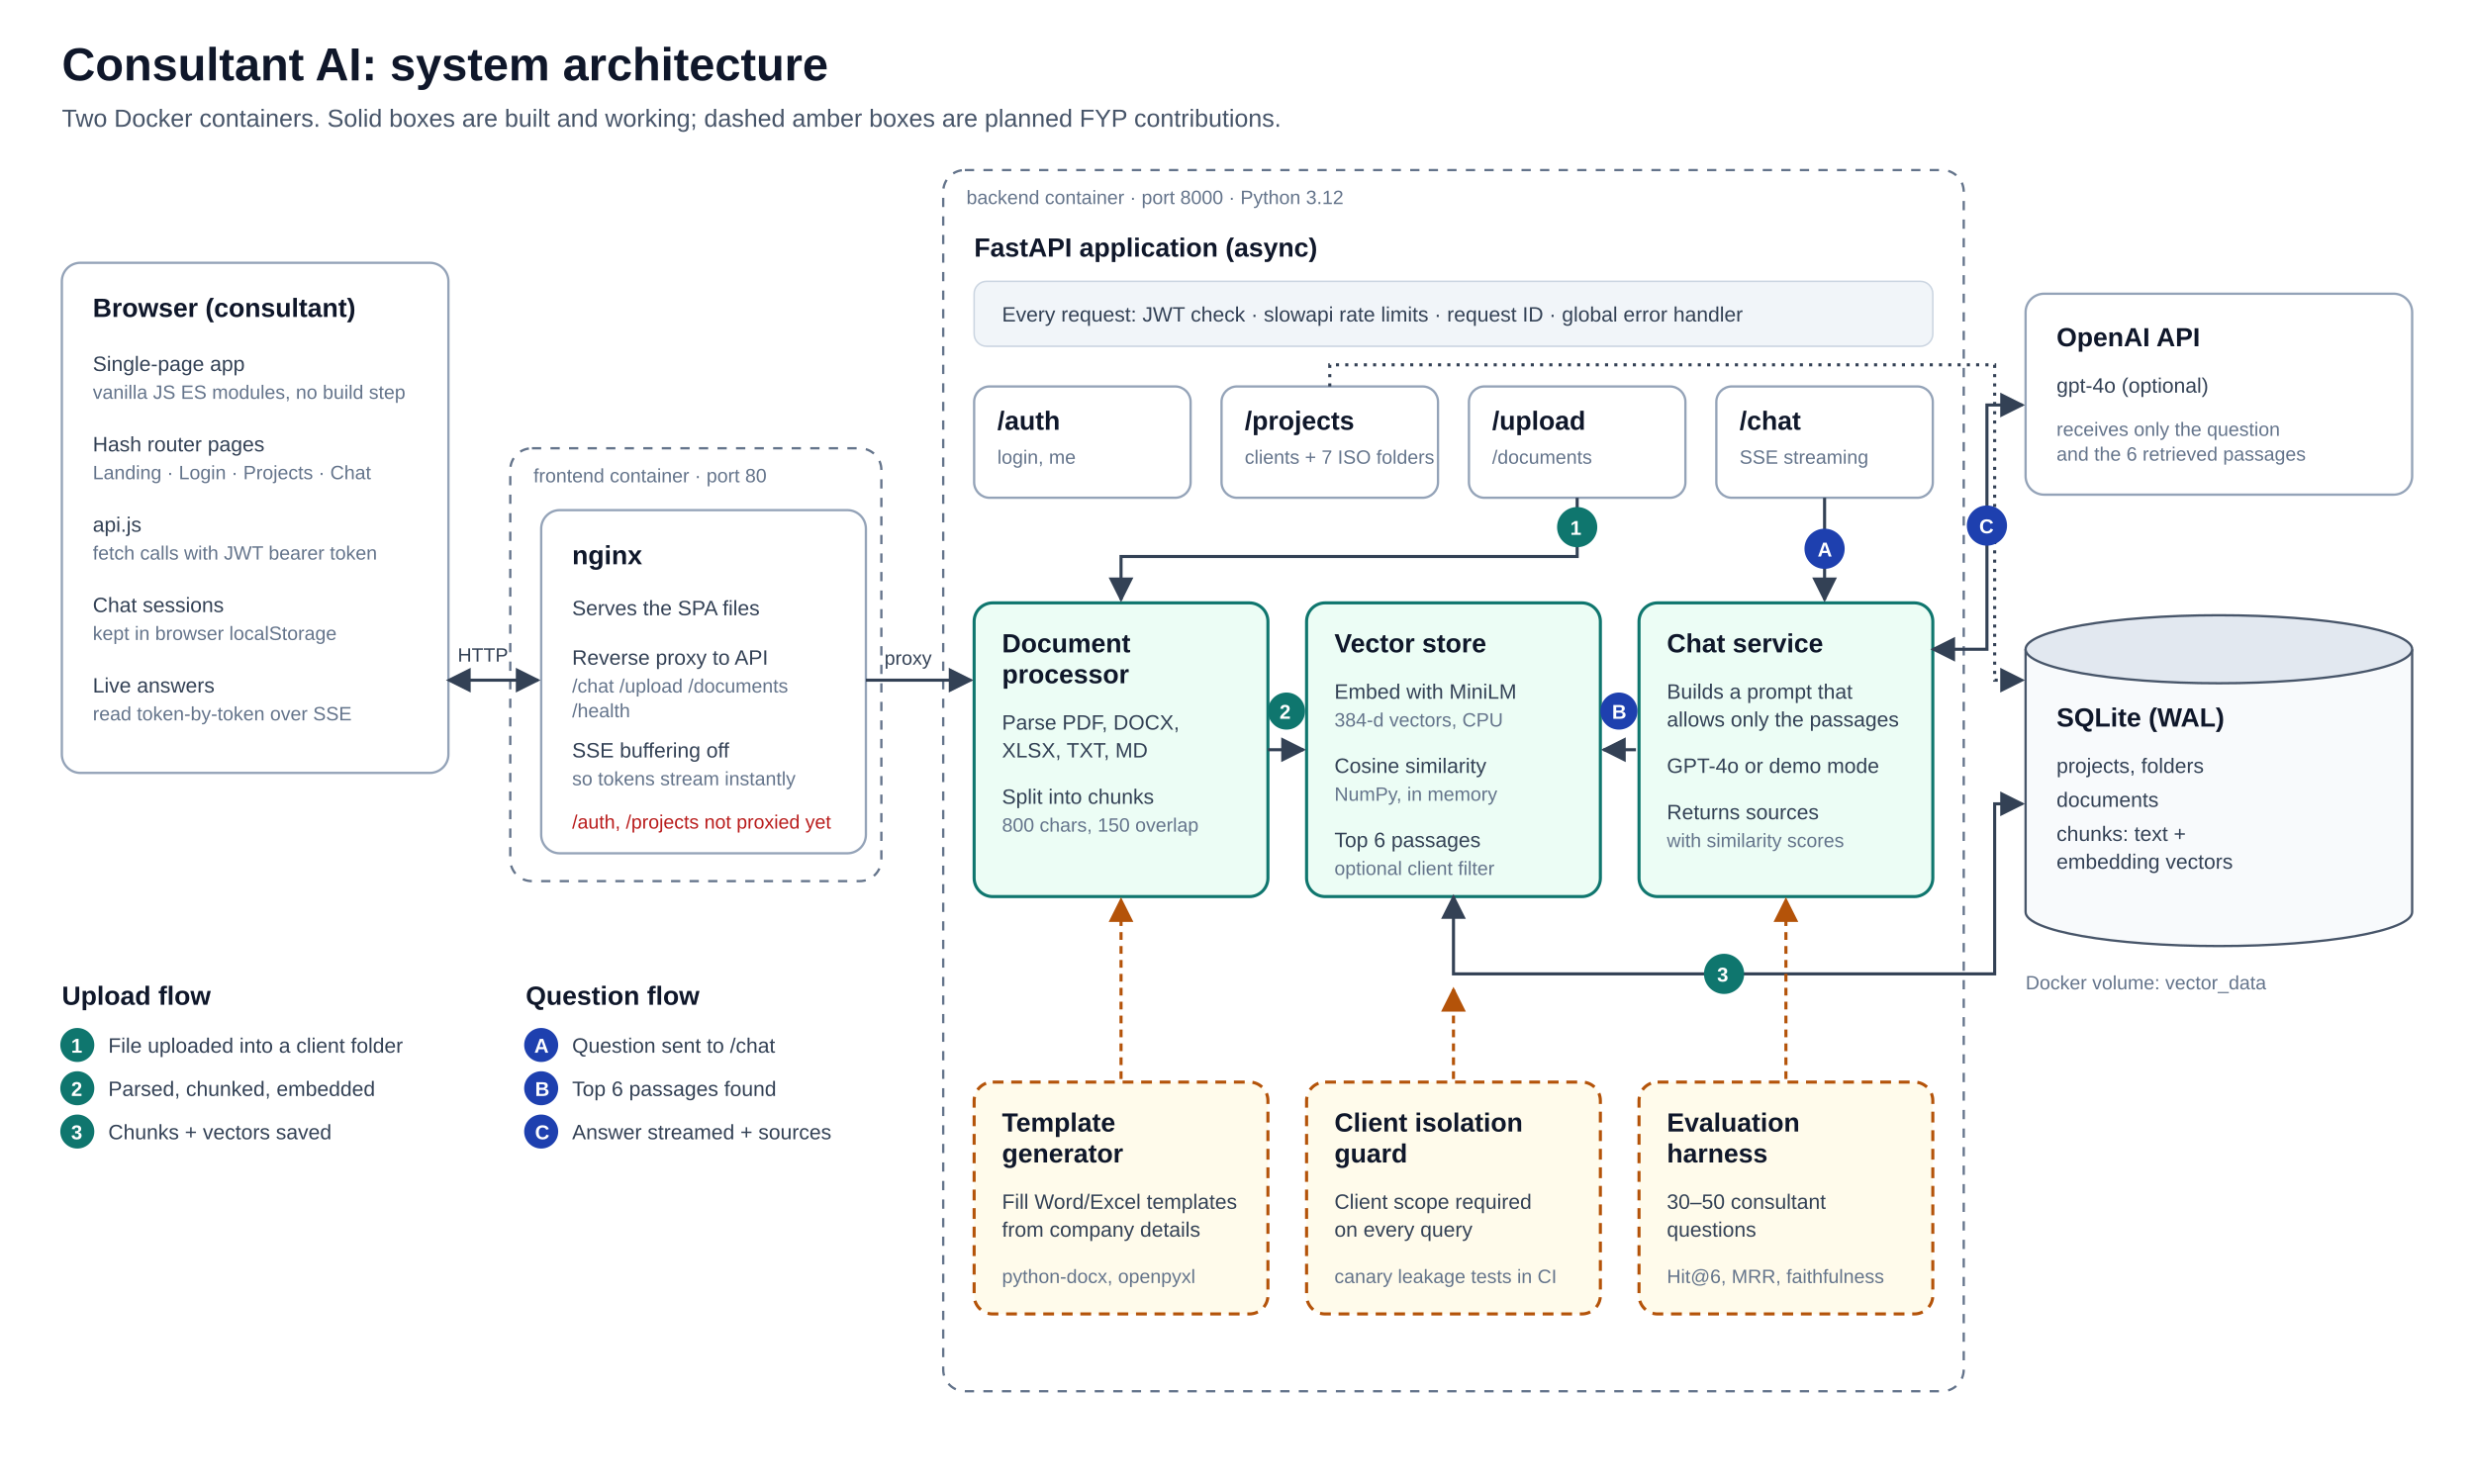
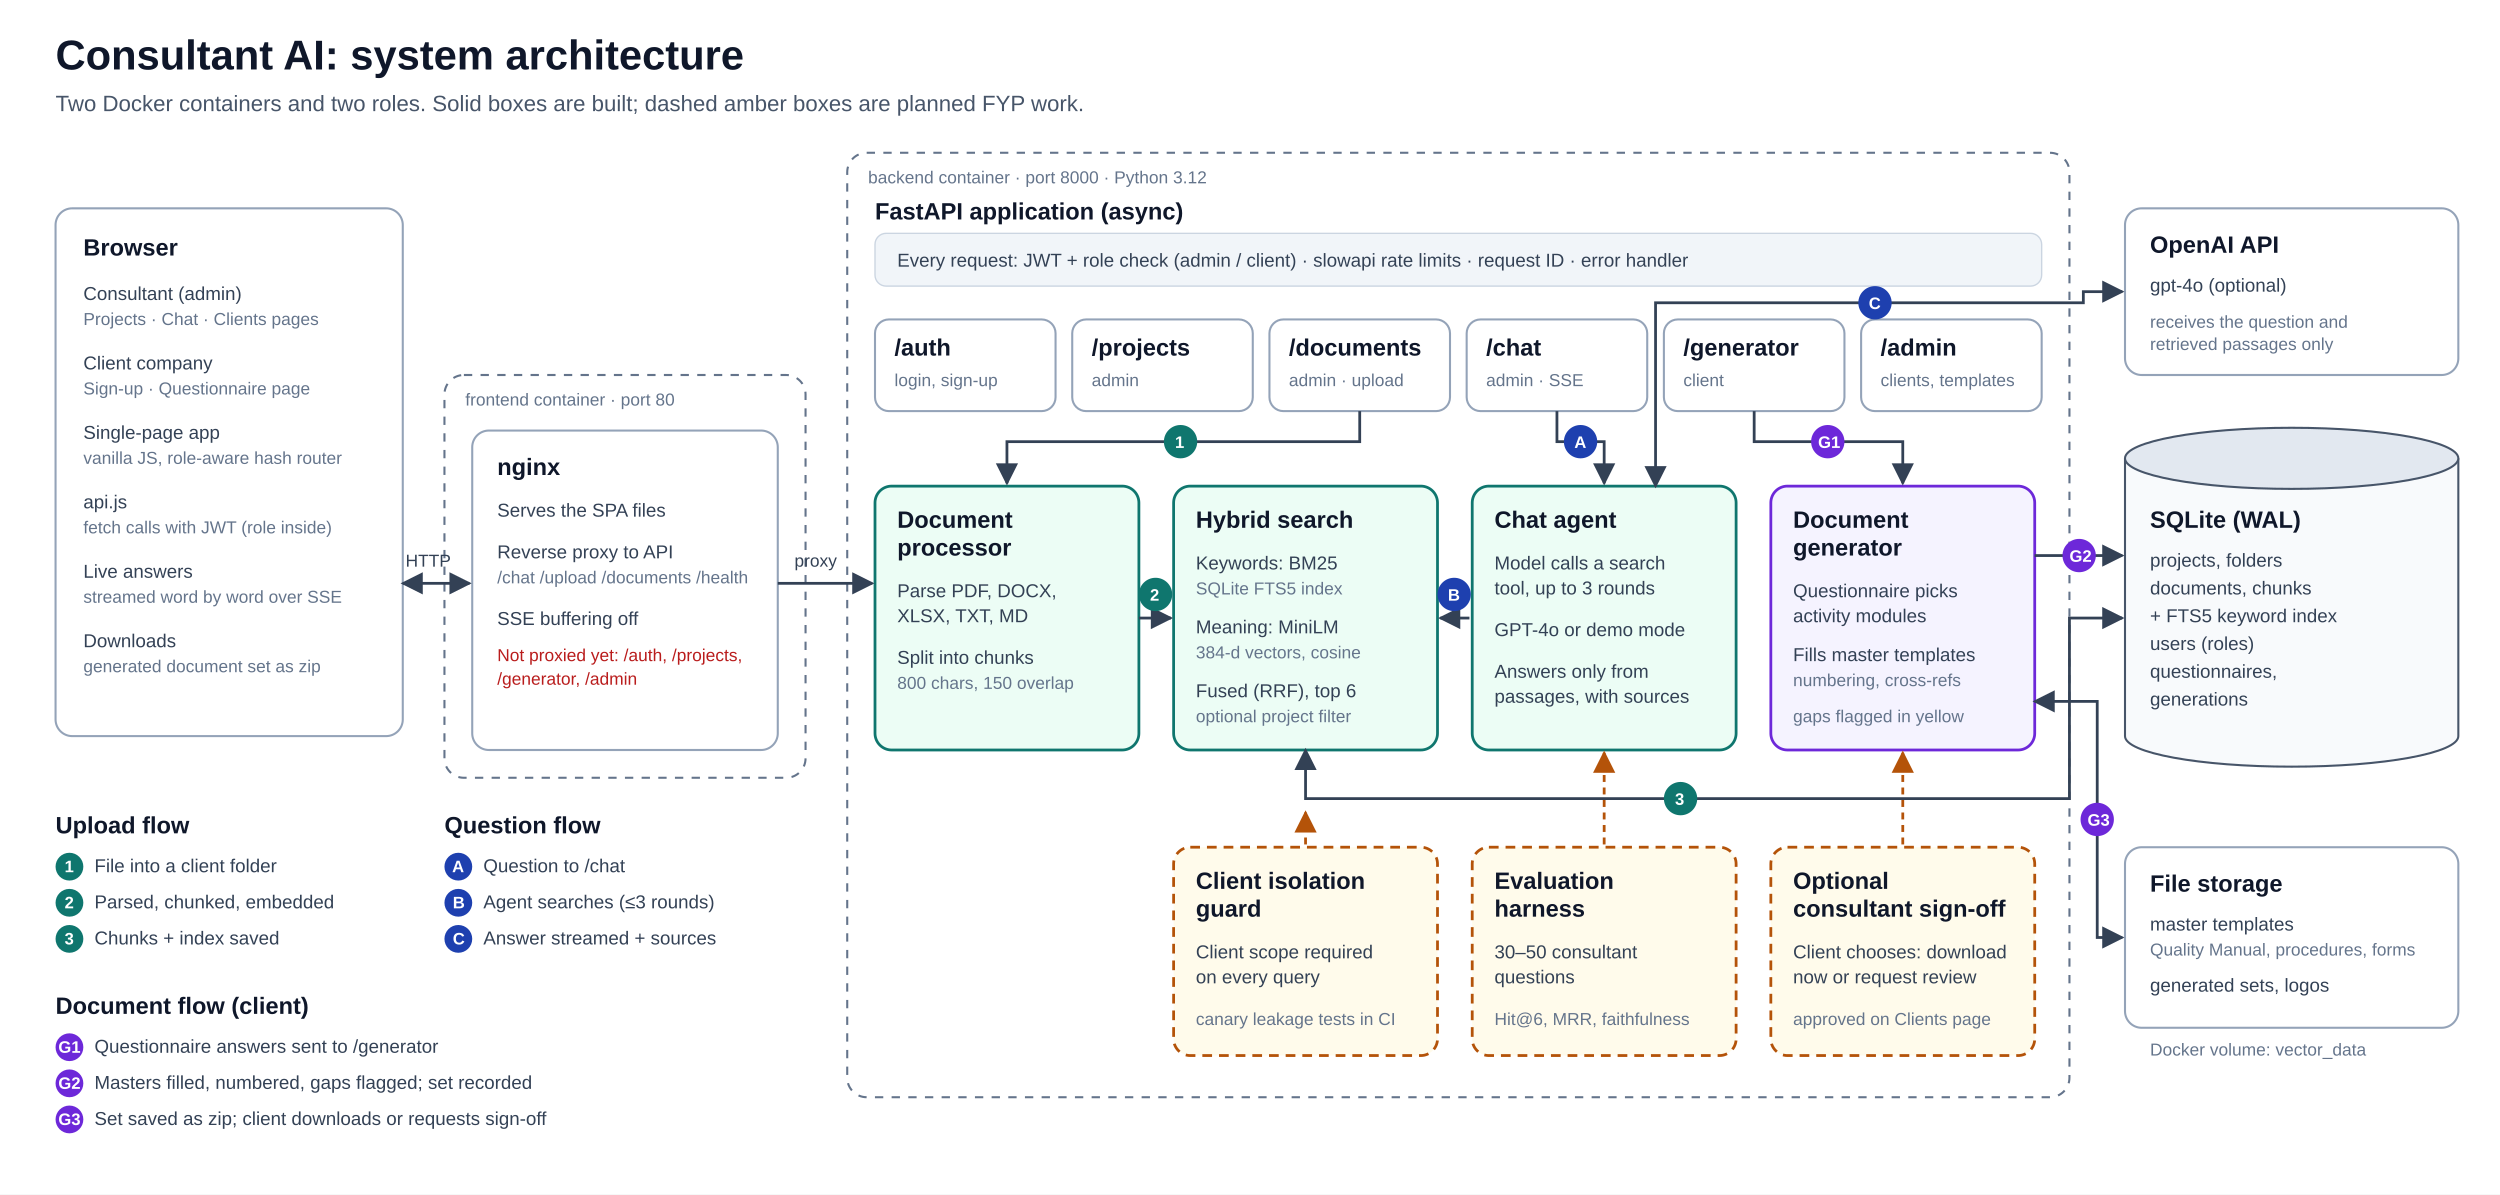
- <svg xmlns="http://www.w3.org/2000/svg" viewBox="0 0 1600 960" width="1600" height="960" font-family="Arial, Helvetica, sans-serif">
+ <svg xmlns="http://www.w3.org/2000/svg" viewBox="0 0 1800 860" width="1800" height="860" font-family="Arial, Helvetica, sans-serif">
  <defs>
    <marker id="ah" viewBox="0 0 10 10" refX="9" refY="5" markerWidth="8" markerHeight="8" orient="auto-start-reverse">
      <path d="M0,0 L10,5 L0,10 z" fill="#334155" />
    </marker>
    <marker id="aa" viewBox="0 0 10 10" refX="9" refY="5" markerWidth="8" markerHeight="8" orient="auto-start-reverse">
      <path d="M0,0 L10,5 L0,10 z" fill="#B45309" />
    </marker>
    <style>
      .t{fill:#0F172A;font-size:17px;font-weight:bold}
      .s{fill:#334155;font-size:13.5px}
      .m{fill:#64748B;font-size:12.5px}
      .lab{fill:#334155;font-size:12.5px}
      .box{fill:#FFFFFF;stroke:#94A3B8;stroke-width:1.5}
      .core{fill:#ECFDF5;stroke:#0F766E;stroke-width:2}
+       .gen{fill:#F5F3FF;stroke:#6D28D9;stroke-width:2}
      .plan{fill:#FFFBEB;stroke:#B45309;stroke-width:2;stroke-dasharray:7 5}
      .ctr{fill:none;stroke:#64748B;stroke-width:1.5;stroke-dasharray:6 6}
      .ln{stroke:#334155;stroke-width:2;fill:none}
-       .badge{fill:#0F766E}
-       .bt{fill:#FFFFFF;font-size:13px;font-weight:bold}
+       .bt{fill:#FFFFFF;font-size:12px;font-weight:bold}
    </style>
  </defs>
-   <rect width="1600" height="960" fill="#FFFFFF" />
-   <text x="40" y="52" font-size="30" font-weight="bold" fill="#0F172A">Consultant AI: system architecture</text>
-   <text x="40" y="82" font-size="16" fill="#475569">Two Docker containers. Solid boxes are built and working; dashed amber boxes are planned FYP contributions.</text>
-   <rect x="40" y="170" width="250" height="330" rx="12" class="box" />
-   <text x="60" y="205" class="t">Browser (consultant)</text>
-   <text x="60" y="240" class="s">Single-page app</text>
-   <text x="60" y="258" class="m">vanilla JS ES modules, no build step</text>
-   <text x="60" y="292" class="s">Hash router pages</text>
-   <text x="60" y="310" class="m">Landing · Login · Projects · Chat</text>
-   <text x="60" y="344" class="s">api.js</text>
-   <text x="60" y="362" class="m">fetch calls with JWT bearer token</text>
-   <text x="60" y="396" class="s">Chat sessions</text>
-   <text x="60" y="414" class="m">kept in browser localStorage</text>
-   <text x="60" y="448" class="s">Live answers</text>
-   <text x="60" y="466" class="m">read token-by-token over SSE</text>
-   <rect x="330" y="290" width="240" height="280" rx="14" class="ctr" />
-   <text x="345" y="312" class="m">frontend container · port 80</text>
-   <rect x="350" y="330" width="210" height="222" rx="12" class="box" />
-   <text x="370" y="365" class="t">nginx</text>
-   <text x="370" y="398" class="s">Serves the SPA files</text>
-   <text x="370" y="430" class="s">Reverse proxy to API</text>
-   <text x="370" y="448" class="m">/chat /upload /documents</text>
-   <text x="370" y="464" class="m">/health</text>
-   <text x="370" y="490" class="s">SSE buffering off</text>
-   <text x="370" y="508" class="m">so tokens stream instantly</text>
-   <text x="370" y="536" font-size="12.5" fill="#B91C1C">/auth, /projects not proxied yet</text>
-   <rect x="610" y="110" width="660" height="790" rx="14" class="ctr" />
+   <rect width="1800" height="860" fill="#FFFFFF" />
+   <text x="40" y="50" font-size="30" font-weight="bold" fill="#0F172A">Consultant AI: system architecture</text>
+   <text x="40" y="80" font-size="16" fill="#475569">Two Docker containers and two roles. Solid boxes are built; dashed amber boxes are planned FYP work.</text>
+   <rect x="40" y="150" width="250" height="380" rx="12" class="box" />
+   <text x="60" y="184" class="t">Browser</text>
+   <text x="60" y="216" class="s">Consultant (admin)</text>
+   <text x="60" y="234" class="m">Projects · Chat · Clients pages</text>
+   <text x="60" y="266" class="s">Client company</text>
+   <text x="60" y="284" class="m">Sign-up · Questionnaire page</text>
+   <text x="60" y="316" class="s">Single-page app</text>
+   <text x="60" y="334" class="m">vanilla JS, role-aware hash router</text>
+   <text x="60" y="366" class="s">api.js</text>
+   <text x="60" y="384" class="m">fetch calls with JWT (role inside)</text>
+   <text x="60" y="416" class="s">Live answers</text>
+   <text x="60" y="434" class="m">streamed word by word over SSE</text>
+   <text x="60" y="466" class="s">Downloads</text>
+   <text x="60" y="484" class="m">generated document set as zip</text>
+   <rect x="320" y="270" width="260" height="290" rx="14" class="ctr" />
+   <text x="335" y="292" class="m">frontend container · port 80</text>
+   <rect x="340" y="310" width="220" height="230" rx="12" class="box" />
+   <text x="358" y="342" class="t">nginx</text>
+   <text x="358" y="372" class="s">Serves the SPA files</text>
+   <text x="358" y="402" class="s">Reverse proxy to API</text>
+   <text x="358" y="420" class="m">/chat /upload /documents /health</text>
+   <text x="358" y="450" class="s">SSE buffering off</text>
+   <text x="358" y="476" font-size="12.5" fill="#B91C1C">Not proxied yet: /auth, /projects,</text>
+   <text x="358" y="493" font-size="12.5" fill="#B91C1C">/generator, /admin</text>
+   <rect x="610" y="110" width="880" height="680" rx="14" class="ctr" />
  <text x="625" y="132" class="m">backend container · port 8000 · Python 3.12</text>
-   <text x="630" y="166" class="t">FastAPI application (async)</text>
-   <rect x="630" y="182" width="620" height="42" rx="8" fill="#F1F5F9" stroke="#CBD5E1" />
-   <text x="648" y="208" class="s">Every request: JWT check · slowapi rate limits · request ID · global error handler</text>
+   <text x="630" y="158" class="t">FastAPI application (async)</text>
+   <rect x="630" y="168" width="840" height="38" rx="8" fill="#F1F5F9" stroke="#CBD5E1" />
+   <text x="646" y="192" class="s">Every request: JWT + role check (admin / client) · slowapi rate limits · request ID · error handler</text>
  <g>
-     <rect x="630" y="250" width="140" height="72" rx="10" class="box" />
-     <text x="645" y="278" class="t">/auth</text>
-     <text x="645" y="300" class="m">login, me</text>
-     <rect x="790" y="250" width="140" height="72" rx="10" class="box" />
-     <text x="805" y="278" class="t">/projects</text>
-     <text x="805" y="300" class="m">clients + 7 ISO folders</text>
-     <rect x="950" y="250" width="140" height="72" rx="10" class="box" />
-     <text x="965" y="278" class="t">/upload</text>
-     <text x="965" y="300" class="m">/documents</text>
-     <rect x="1110" y="250" width="140" height="72" rx="10" class="box" />
-     <text x="1125" y="278" class="t">/chat</text>
-     <text x="1125" y="300" class="m">SSE streaming</text>
+     <rect x="630" y="230" width="130" height="66" rx="10" class="box" />
+     <text x="644" y="256" class="t">/auth</text>
+     <text x="644" y="278" class="m">login, sign-up</text>
+     <rect x="772" y="230" width="130" height="66" rx="10" class="box" />
+     <text x="786" y="256" class="t">/projects</text>
+     <text x="786" y="278" class="m">admin</text>
+     <rect x="914" y="230" width="130" height="66" rx="10" class="box" />
+     <text x="928" y="256" class="t">/documents</text>
+     <text x="928" y="278" class="m">admin · upload</text>
+     <rect x="1056" y="230" width="130" height="66" rx="10" class="box" />
+     <text x="1070" y="256" class="t">/chat</text>
+     <text x="1070" y="278" class="m">admin · SSE</text>
+     <rect x="1198" y="230" width="130" height="66" rx="10" class="box" />
+     <text x="1212" y="256" class="t">/generator</text>
+     <text x="1212" y="278" class="m">client</text>
+     <rect x="1340" y="230" width="130" height="66" rx="10" class="box" />
+     <text x="1354" y="256" class="t">/admin</text>
+     <text x="1354" y="278" class="m">clients, templates</text>
  </g>
-   <rect x="630" y="390" width="190" height="190" rx="12" class="core" />
-   <text x="648" y="422" class="t">Document</text>
-   <text x="648" y="442" class="t">processor</text>
-   <text x="648" y="472" class="s">Parse PDF, DOCX,</text>
-   <text x="648" y="490" class="s">XLSX, TXT, MD</text>
-   <text x="648" y="520" class="s">Split into chunks</text>
-   <text x="648" y="538" class="m">800 chars, 150 overlap</text>
-   <rect x="845" y="390" width="190" height="190" rx="12" class="core" />
-   <text x="863" y="422" class="t">Vector store</text>
-   <text x="863" y="452" class="s">Embed with MiniLM</text>
-   <text x="863" y="470" class="m">384-d vectors, CPU</text>
-   <text x="863" y="500" class="s">Cosine similarity</text>
-   <text x="863" y="518" class="m">NumPy, in memory</text>
-   <text x="863" y="548" class="s">Top 6 passages</text>
-   <text x="863" y="566" class="m">optional client filter</text>
-   <rect x="1060" y="390" width="190" height="190" rx="12" class="core" />
-   <text x="1078" y="422" class="t">Chat service</text>
-   <text x="1078" y="452" class="s">Builds a prompt that</text>
-   <text x="1078" y="470" class="s">allows only the passages</text>
-   <text x="1078" y="500" class="s">GPT-4o or demo mode</text>
-   <text x="1078" y="530" class="s">Returns sources</text>
-   <text x="1078" y="548" class="m">with similarity scores</text>
-   <rect x="630" y="700" width="190" height="150" rx="12" class="plan" />
-   <text x="648" y="732" class="t" fill="#92400E">Template</text>
-   <text x="648" y="752" class="t" fill="#92400E">generator</text>
-   <text x="648" y="782" class="s">Fill Word/Excel templates</text>
-   <text x="648" y="800" class="s">from company details</text>
-   <text x="648" y="830" class="m">python-docx, openpyxl</text>
-   <rect x="845" y="700" width="190" height="150" rx="12" class="plan" />
-   <text x="863" y="732" class="t" fill="#92400E">Client isolation</text>
-   <text x="863" y="752" class="t" fill="#92400E">guard</text>
-   <text x="863" y="782" class="s">Client scope required</text>
-   <text x="863" y="800" class="s">on every query</text>
-   <text x="863" y="830" class="m">canary leakage tests in CI</text>
-   <rect x="1060" y="700" width="190" height="150" rx="12" class="plan" />
-   <text x="1078" y="732" class="t" fill="#92400E">Evaluation</text>
-   <text x="1078" y="752" class="t" fill="#92400E">harness</text>
-   <text x="1078" y="782" class="s">30–50 consultant</text>
-   <text x="1078" y="800" class="s">questions</text>
-   <text x="1078" y="830" class="m">Hit@6, MRR, faithfulness</text>
-   <rect x="1310" y="190" width="250" height="130" rx="12" class="box" />
-   <text x="1330" y="224" class="t">OpenAI API</text>
-   <text x="1330" y="254" class="s">gpt-4o (optional)</text>
-   <text x="1330" y="282" class="m">receives only the question</text>
-   <text x="1330" y="298" class="m">and the 6 retrieved passages</text>
-   <path d="M1310,420 v170 a125,22 0 0 0 250,0 v-170" fill="#F8FAFC" stroke="#475569" stroke-width="1.5" />
-   <ellipse cx="1435" cy="420" rx="125" ry="22" fill="#E2E8F0" stroke="#475569" stroke-width="1.5" />
-   <text x="1330" y="470" class="t">SQLite (WAL)</text>
-   <text x="1330" y="500" class="s">projects, folders</text>
-   <text x="1330" y="522" class="s">documents</text>
-   <text x="1330" y="544" class="s">chunks: text +</text>
-   <text x="1330" y="562" class="s">embedding vectors</text>
-   <text x="1310" y="640" class="m">Docker volume: vector_data</text>
-   <line x1="290" y1="440" x2="348" y2="440" class="ln" marker-start="url(#ah)" marker-end="url(#ah)" />
-   <text x="296" y="428" class="lab">HTTP</text>
-   <line x1="560" y1="440" x2="628" y2="440" class="ln" marker-end="url(#ah)" />
-   <text x="572" y="430" class="lab">proxy</text>
-   <polyline points="1020,322 1020,360 725,360 725,388" class="ln" marker-end="url(#ah)" />
-   <line x1="1180" y1="322" x2="1180" y2="388" class="ln" marker-end="url(#ah)" />
-   <line x1="820" y1="485" x2="843" y2="485" class="ln" marker-end="url(#ah)" />
-   <line x1="1058" y1="485" x2="1037" y2="485" class="ln" marker-end="url(#ah)" />
-   <polyline points="940,580 940,630 1290,630 1290,520 1308,520" class="ln" marker-start="url(#ah)" marker-end="url(#ah)" />
-   <polyline points="860,250 860,236 1290,236 1290,440 1308,440" class="ln" stroke-dasharray="2 4" marker-end="url(#ah)" />
-   <polyline points="1250,420 1285,420 1285,262 1308,262" class="ln" marker-start="url(#ah)" marker-end="url(#ah)" />
-   <line x1="940" y1="698" x2="940" y2="640" stroke="#B45309" stroke-width="2" stroke-dasharray="5 4" marker-end="url(#aa)" />
-   <line x1="725" y1="698" x2="725" y2="582" stroke="#B45309" stroke-width="2" stroke-dasharray="5 4" marker-end="url(#aa)" />
-   <line x1="1155" y1="698" x2="1155" y2="582" stroke="#B45309" stroke-width="2" stroke-dasharray="5 4" marker-end="url(#aa)" />
-   <g>
-     <circle cx="1020" cy="341" r="13" class="badge" />
-     <text x="1015.5" y="346" class="bt">1</text>
-     <circle cx="832" cy="460" r="12" class="badge" />
-     <text x="827.5" y="465" class="bt">2</text>
-     <circle cx="1115" cy="630" r="13" class="badge" />
-     <text x="1110.5" y="635" class="bt">3</text>
-     <circle cx="1180" cy="355" r="13" fill="#1E40AF" />
-     <text x="1175.5" y="360" class="bt">A</text>
-     <circle cx="1047" cy="460" r="12" fill="#1E40AF" />
-     <text x="1042.5" y="465" class="bt">B</text>
-     <circle cx="1285" cy="340" r="13" fill="#1E40AF" />
-     <text x="1280" y="345" class="bt">C</text>
-   </g>
-   <g transform="translate(40,650)">
+   <rect x="630" y="350" width="190" height="190" rx="12" class="core" />
+   <text x="646" y="380" class="t">Document</text>
+   <text x="646" y="400" class="t">processor</text>
+   <text x="646" y="430" class="s">Parse PDF, DOCX,</text>
+   <text x="646" y="448" class="s">XLSX, TXT, MD</text>
+   <text x="646" y="478" class="s">Split into chunks</text>
+   <text x="646" y="496" class="m">800 chars, 150 overlap</text>
+   <rect x="845" y="350" width="190" height="190" rx="12" class="core" />
+   <text x="861" y="380" class="t">Hybrid search</text>
+   <text x="861" y="410" class="s">Keywords: BM25</text>
+   <text x="861" y="428" class="m">SQLite FTS5 index</text>
+   <text x="861" y="456" class="s">Meaning: MiniLM</text>
+   <text x="861" y="474" class="m">384-d vectors, cosine</text>
+   <text x="861" y="502" class="s">Fused (RRF), top 6</text>
+   <text x="861" y="520" class="m">optional project filter</text>
+   <rect x="1060" y="350" width="190" height="190" rx="12" class="core" />
+   <text x="1076" y="380" class="t">Chat agent</text>
+   <text x="1076" y="410" class="s">Model calls a search</text>
+   <text x="1076" y="428" class="s">tool, up to 3 rounds</text>
+   <text x="1076" y="458" class="s">GPT-4o or demo mode</text>
+   <text x="1076" y="488" class="s">Answers only from</text>
+   <text x="1076" y="506" class="s">passages, with sources</text>
+   <rect x="1275" y="350" width="190" height="190" rx="12" class="gen" />
+   <text x="1291" y="380" class="t">Document</text>
+   <text x="1291" y="400" class="t">generator</text>
+   <text x="1291" y="430" class="s">Questionnaire picks</text>
+   <text x="1291" y="448" class="s">activity modules</text>
+   <text x="1291" y="476" class="s">Fills master templates</text>
+   <text x="1291" y="494" class="m">numbering, cross-refs</text>
+   <text x="1291" y="520" class="m">gaps flagged in yellow</text>
+   <rect x="845" y="610" width="190" height="150" rx="12" class="plan" />
+   <text x="861" y="640" class="t" fill="#92400E">Client isolation</text>
+   <text x="861" y="660" class="t" fill="#92400E">guard</text>
+   <text x="861" y="690" class="s">Client scope required</text>
+   <text x="861" y="708" class="s">on every query</text>
+   <text x="861" y="738" class="m">canary leakage tests in CI</text>
+   <rect x="1060" y="610" width="190" height="150" rx="12" class="plan" />
+   <text x="1076" y="640" class="t" fill="#92400E">Evaluation</text>
+   <text x="1076" y="660" class="t" fill="#92400E">harness</text>
+   <text x="1076" y="690" class="s">30–50 consultant</text>
+   <text x="1076" y="708" class="s">questions</text>
+   <text x="1076" y="738" class="m">Hit@6, MRR, faithfulness</text>
+   <rect x="1275" y="610" width="190" height="150" rx="12" class="plan" />
+   <text x="1291" y="640" class="t" fill="#92400E">Optional</text>
+   <text x="1291" y="660" class="t" fill="#92400E">consultant sign-off</text>
+   <text x="1291" y="690" class="s">Client chooses: download</text>
+   <text x="1291" y="708" class="s">now or request review</text>
+   <text x="1291" y="738" class="m">approved on Clients page</text>
+   <rect x="1530" y="150" width="240" height="120" rx="12" class="box" />
+   <text x="1548" y="182" class="t">OpenAI API</text>
+   <text x="1548" y="210" class="s">gpt-4o (optional)</text>
+   <text x="1548" y="236" class="m">receives the question and</text>
+   <text x="1548" y="252" class="m">retrieved passages only</text>
+   <path d="M1530,330 v200 a120,22 0 0 0 240,0 v-200" fill="#F8FAFC" stroke="#475569" stroke-width="1.5" />
+   <ellipse cx="1650" cy="330" rx="120" ry="22" fill="#E2E8F0" stroke="#475569" stroke-width="1.5" />
+   <text x="1548" y="380" class="t">SQLite (WAL)</text>
+   <text x="1548" y="408" class="s">projects, folders</text>
+   <text x="1548" y="428" class="s">documents, chunks</text>
+   <text x="1548" y="448" class="s">+ FTS5 keyword index</text>
+   <text x="1548" y="468" class="s">users (roles)</text>
+   <text x="1548" y="488" class="s">questionnaires,</text>
+   <text x="1548" y="508" class="s">generations</text>
+   <rect x="1530" y="610" width="240" height="130" rx="12" class="box" />
+   <text x="1548" y="642" class="t">File storage</text>
+   <text x="1548" y="670" class="s">master templates</text>
+   <text x="1548" y="688" class="m">Quality Manual, procedures, forms</text>
+   <text x="1548" y="714" class="s">generated sets, logos</text>
+   <text x="1548" y="760" class="m">Docker volume: vector_data</text>
+   <line x1="290" y1="420" x2="338" y2="420" class="ln" marker-start="url(#ah)" marker-end="url(#ah)" />
+   <text x="292" y="408" class="lab">HTTP</text>
+   <line x1="560" y1="420" x2="628" y2="420" class="ln" marker-end="url(#ah)" />
+   <text x="572" y="408" class="lab">proxy</text>
+   <polyline points="979,296 979,318 725,318 725,348" class="ln" marker-end="url(#ah)" />
+   <polyline points="1121,296 1121,318 1155,318 1155,348" class="ln" marker-end="url(#ah)" />
+   <polyline points="1263,296 1263,318 1370,318 1370,348" class="ln" marker-end="url(#ah)" />
+   <line x1="820" y1="445" x2="843" y2="445" class="ln" marker-end="url(#ah)" />
+   <line x1="1058" y1="445" x2="1037" y2="445" class="ln" marker-end="url(#ah)" />
+   <polyline points="940,540 940,575 1490,575 1490,445 1528,445" class="ln" marker-start="url(#ah)" marker-end="url(#ah)" />
+   <line x1="1465" y1="400" x2="1528" y2="400" class="ln" marker-end="url(#ah)" />
+   <polyline points="1465,505 1510,505 1510,675 1528,675" class="ln" marker-start="url(#ah)" marker-end="url(#ah)" />
+   <polyline points="1192,350 1192,218 1500,218 1500,210 1528,210" class="ln" marker-start="url(#ah)" marker-end="url(#ah)" />
+   <line x1="940" y1="608" x2="940" y2="585" stroke="#B45309" stroke-width="2" stroke-dasharray="5 4" marker-end="url(#aa)" />
+   <line x1="1155" y1="608" x2="1155" y2="542" stroke="#B45309" stroke-width="2" stroke-dasharray="5 4" marker-end="url(#aa)" />
+   <line x1="1370" y1="608" x2="1370" y2="542" stroke="#B45309" stroke-width="2" stroke-dasharray="5 4" marker-end="url(#aa)" />
+   <circle cx="850" cy="318" r="12" fill="#0F766E" />
+   <text x="846" y="322.5" class="bt">1</text>
+   <circle cx="832" cy="428" r="12" fill="#0F766E" />
+   <text x="828" y="432.5" class="bt">2</text>
+   <circle cx="1210" cy="575" r="12" fill="#0F766E" />
+   <text x="1206" y="579.5" class="bt">3</text>
+   <circle cx="1138" cy="318" r="12" fill="#1E40AF" />
+   <text x="1133.5" y="322.5" class="bt">A</text>
+   <circle cx="1047" cy="428" r="12" fill="#1E40AF" />
+   <text x="1042.5" y="432.5" class="bt">B</text>
+   <circle cx="1350" cy="218" r="12" fill="#1E40AF" />
+   <text x="1345.5" y="222.5" class="bt">C</text>
+   <circle cx="1316" cy="318" r="12" fill="#6D28D9" />
+   <text x="1309" y="322.5" class="bt">G1</text>
+   <circle cx="1497" cy="400" r="12" fill="#6D28D9" />
+   <text x="1490" y="404.5" class="bt">G2</text>
+   <circle cx="1510" cy="590" r="12" fill="#6D28D9" />
+   <text x="1503" y="594.5" class="bt">G3</text>
+   <g transform="translate(40,600)">
    <text x="0" y="0" class="t">Upload flow</text>
-     <circle cx="10" cy="26" r="11" class="badge" />
-     <text x="6" y="31" class="bt" font-size="12">1</text>
-     <text x="30" y="31" class="s">File uploaded into a client folder</text>
-     <circle cx="10" cy="54" r="11" class="badge" />
-     <text x="6" y="59" class="bt" font-size="12">2</text>
-     <text x="30" y="59" class="s">Parsed, chunked, embedded</text>
-     <circle cx="10" cy="82" r="11" class="badge" />
-     <text x="6" y="87" class="bt" font-size="12">3</text>
-     <text x="30" y="87" class="s">Chunks + vectors saved</text>
-     <text x="300" y="0" class="t">Question flow</text>
-     <circle cx="310" cy="26" r="11" fill="#1E40AF" />
-     <text x="305.5" y="31" class="bt" font-size="12">A</text>
-     <text x="330" y="31" class="s">Question sent to /chat</text>
-     <circle cx="310" cy="54" r="11" fill="#1E40AF" />
-     <text x="306" y="59" class="bt" font-size="12">B</text>
-     <text x="330" y="59" class="s">Top 6 passages found</text>
-     <circle cx="310" cy="82" r="11" fill="#1E40AF" />
-     <text x="306" y="87" class="bt" font-size="12">C</text>
-     <text x="330" y="87" class="s">Answer streamed + sources</text>
+     <circle cx="10" cy="24" r="10" fill="#0F766E" />
+     <text x="6.5" y="28" class="bt" font-size="11">1</text>
+     <text x="28" y="28" class="s">File into a client folder</text>
+     <circle cx="10" cy="50" r="10" fill="#0F766E" />
+     <text x="6.5" y="54" class="bt" font-size="11">2</text>
+     <text x="28" y="54" class="s">Parsed, chunked, embedded</text>
+     <circle cx="10" cy="76" r="10" fill="#0F766E" />
+     <text x="6.5" y="80" class="bt" font-size="11">3</text>
+     <text x="28" y="80" class="s">Chunks + index saved</text>
+     <text x="280" y="0" class="t">Question flow</text>
+     <circle cx="290" cy="24" r="10" fill="#1E40AF" />
+     <text x="285.5" y="28" class="bt" font-size="11">A</text>
+     <text x="308" y="28" class="s">Question to /chat</text>
+     <circle cx="290" cy="50" r="10" fill="#1E40AF" />
+     <text x="286" y="54" class="bt" font-size="11">B</text>
+     <text x="308" y="54" class="s">Agent searches (≤3 rounds)</text>
+     <circle cx="290" cy="76" r="10" fill="#1E40AF" />
+     <text x="286" y="80" class="bt" font-size="11">C</text>
+     <text x="308" y="80" class="s">Answer streamed + sources</text>
+     <text x="0" y="130" class="t">Document flow (client)</text>
+     <circle cx="10" cy="154" r="10" fill="#6D28D9" />
+     <text x="2" y="158" class="bt" font-size="10">G1</text>
+     <text x="28" y="158" class="s">Questionnaire answers sent to /generator</text>
+     <circle cx="10" cy="180" r="10" fill="#6D28D9" />
+     <text x="2" y="184" class="bt" font-size="10">G2</text>
+     <text x="28" y="184" class="s">Masters filled, numbered, gaps flagged; set recorded</text>
+     <circle cx="10" cy="206" r="10" fill="#6D28D9" />
+     <text x="2" y="210" class="bt" font-size="10">G3</text>
+     <text x="28" y="210" class="s">Set saved as zip; client downloads or requests sign-off</text>
  </g>
</svg>
